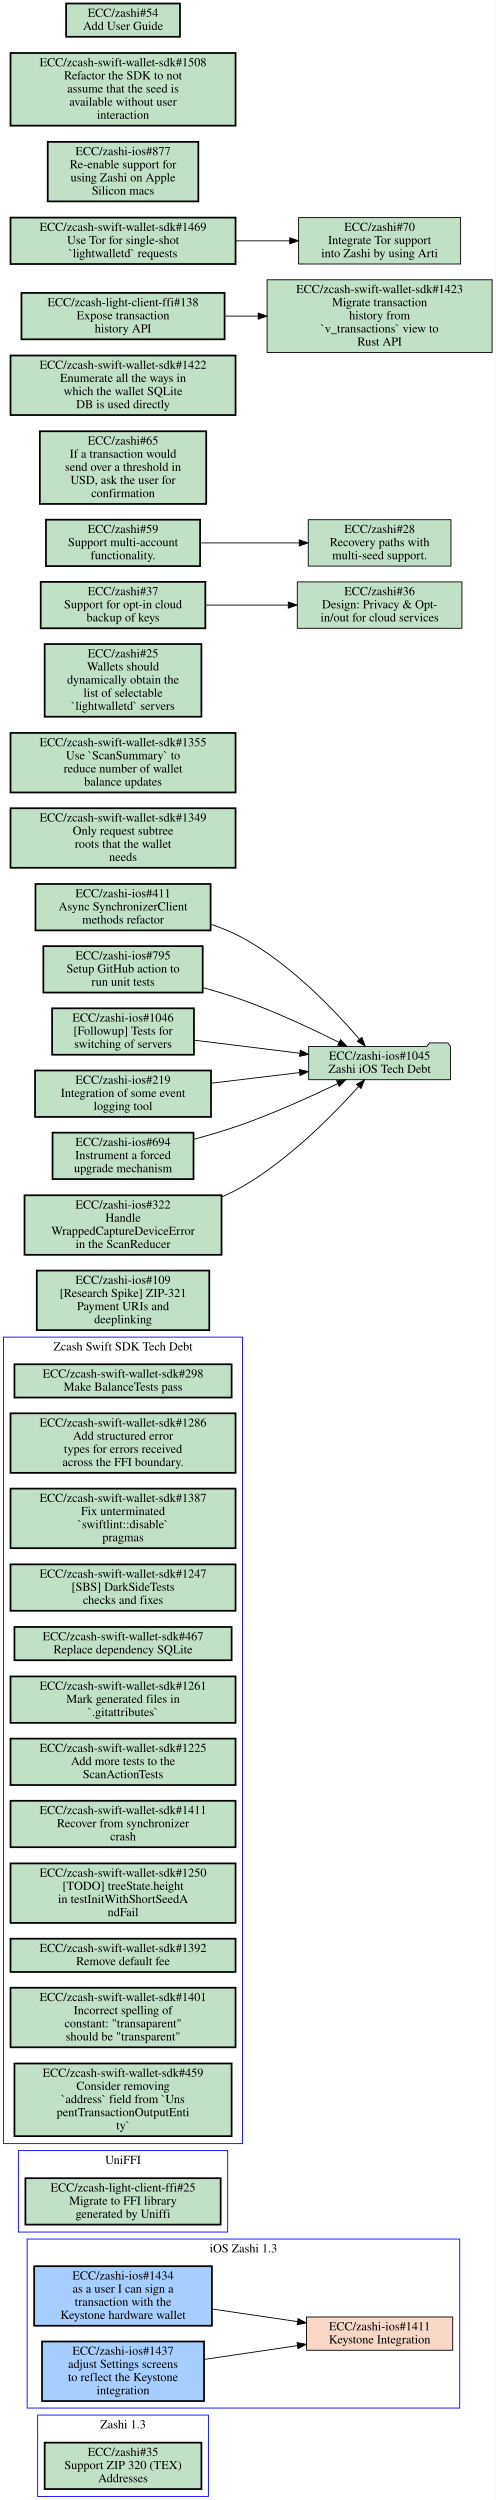
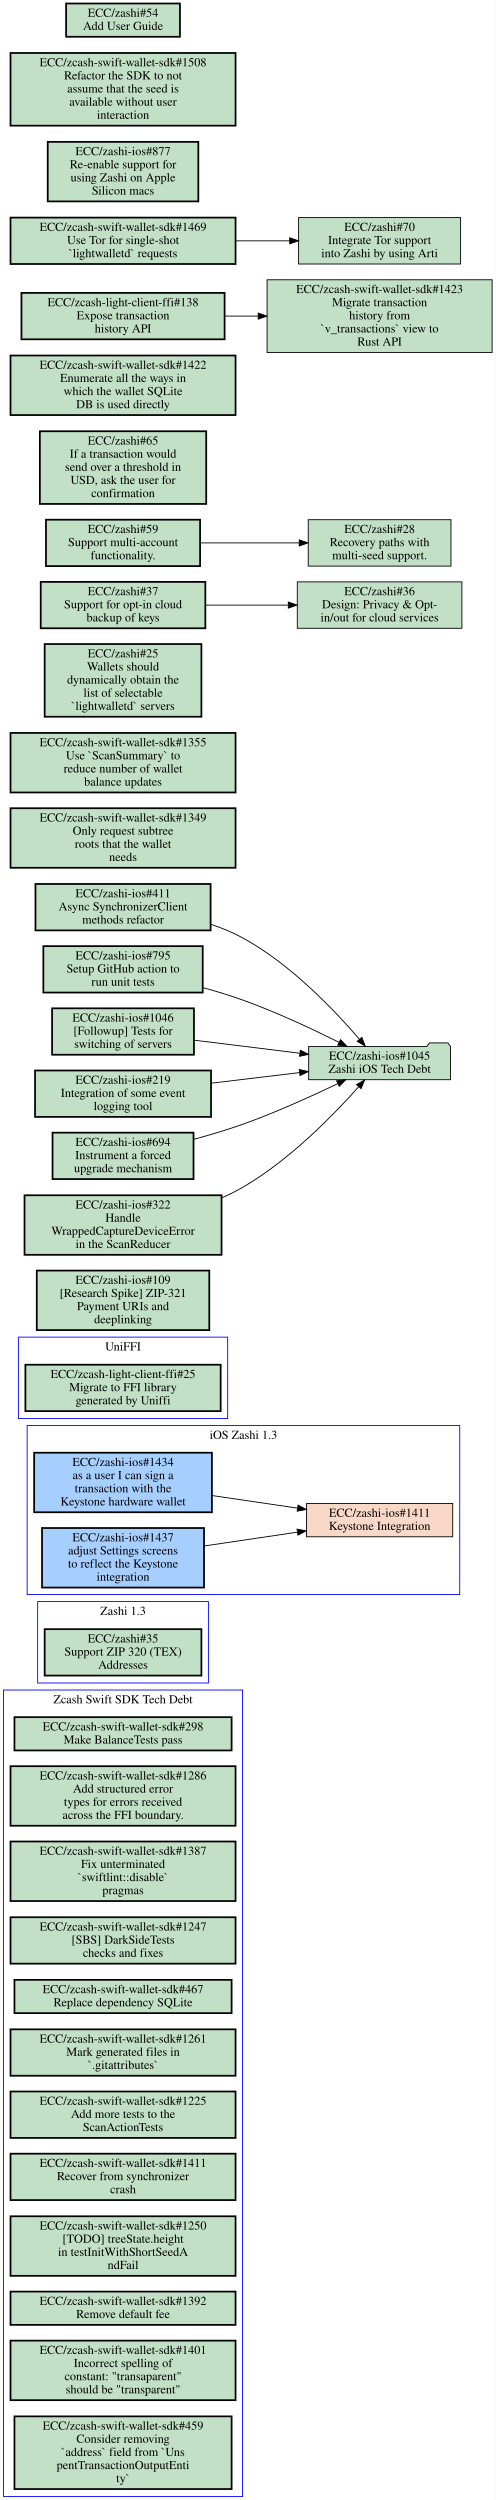
<svg xmlns="http://www.w3.org/2000/svg" xmlns:xlink="http://www.w3.org/1999/xlink" width="566pt" height="2855pt" viewBox="0.00 0.00 566.00 2855.00">
  <g id="graph0" class="graph" transform="scale(1 1) rotate(0) translate(4 2851)">
    <polygon fill="white" stroke="transparent" points="-4,4 -4,-2851 562,-2851 562,4 -4,4" />
    <g id="clust1" class="cluster">
-       <polygon fill="none" stroke="blue" points="27,-101 27,-294 521,-294 521,-101 27,-101" />
-       <text text-anchor="middle" x="274" y="-278.8" font-family="Times,serif" font-size="14.00">iOS Zashi 1.3</text>
+       <polygon fill="none" stroke="blue" points="27,-1030 27,-1223 521,-1223 521,-1030 27,-1030" />
+       <text text-anchor="middle" x="274" y="-1207.8" font-family="Times,serif" font-size="14.00">iOS Zashi 1.3</text>
    </g>
    <g id="clust2" class="cluster">
-       <polygon fill="none" stroke="blue" points="0,-403 0,-1324 273,-1324 273,-403 0,-403" />
-       <text text-anchor="middle" x="136.5" y="-1308.8" font-family="Times,serif" font-size="14.00">Zcash Swift SDK Tech Debt</text>
+       <polygon fill="none" stroke="blue" points="17,-1231 17,-1324 256,-1324 256,-1231 17,-1231" />
+       <text text-anchor="middle" x="136.5" y="-1308.8" font-family="Times,serif" font-size="14.00">UniFFI</text>
    </g>
    <g id="clust3" class="cluster">
-       <polygon fill="none" stroke="blue" points="39,0 39,-93 234,-93 234,0 39,0" />
-       <text text-anchor="middle" x="136.5" y="-77.8" font-family="Times,serif" font-size="14.00">Zashi 1.3</text>
+       <polygon fill="none" stroke="blue" points="39,-929 39,-1022 234,-1022 234,-929 39,-929" />
+       <text text-anchor="middle" x="136.5" y="-1006.8" font-family="Times,serif" font-size="14.00">Zashi 1.3</text>
    </g>
    <g id="clust4" class="cluster">
-       <polygon fill="none" stroke="blue" points="17,-302 17,-395 256,-395 256,-302 17,-302" />
-       <text text-anchor="middle" x="136.5" y="-379.8" font-family="Times,serif" font-size="14.00">UniFFI</text>
+       <polygon fill="none" stroke="blue" points="0,0 0,-921 273,-921 273,0 0,0" />
+       <text text-anchor="middle" x="136.5" y="-905.8" font-family="Times,serif" font-size="14.00">Zcash Swift SDK Tech Debt</text>
    </g>
    <g id="node1" class="node closed">
      <g id="a_node1">
        <a xlink:href="https://github.com/Electric-Coin-Company/zashi-ios/issues/1411" xlink:title="ECC/zashi-ios#1411&#10;Keystone Integration" target="_blank">
-           <polygon fill="#fad8c7" stroke="black" points="513,-205 346,-205 346,-167 513,-167 513,-205" />
-           <text text-anchor="middle" x="429.5" y="-189.8" font-family="Times,serif" font-size="14.00">ECC/zashi-ios#1411</text>
-           <text text-anchor="middle" x="429.5" y="-174.8" font-family="Times,serif" font-size="14.00">Keystone Integration</text>
+           <polygon fill="#fad8c7" stroke="black" points="513,-1134 346,-1134 346,-1096 513,-1096 513,-1134" />
+           <text text-anchor="middle" x="429.5" y="-1118.8" font-family="Times,serif" font-size="14.00">ECC/zashi-ios#1411</text>
+           <text text-anchor="middle" x="429.5" y="-1103.8" font-family="Times,serif" font-size="14.00">Keystone Integration</text>
        </a>
      </g>
    </g>
    <g id="node2" class="node committed">
      <g id="a_node2">
        <a xlink:href="https://github.com/Electric-Coin-Company/zashi-ios/issues/1434" xlink:title="ECC/zashi-ios#1434&#10;as a user I can sign a&#10;transaction with the&#10;Keystone hardware wallet" target="_blank">
-           <polygon fill="#a6cfff" stroke="black" stroke-width="2" points="238,-263 35,-263 35,-195 238,-195 238,-263" />
-           <text text-anchor="middle" x="136.5" y="-247.8" font-family="Times,serif" font-size="14.00">ECC/zashi-ios#1434</text>
-           <text text-anchor="middle" x="136.5" y="-232.8" font-family="Times,serif" font-size="14.00">as a user I can sign a</text>
-           <text text-anchor="middle" x="136.5" y="-217.8" font-family="Times,serif" font-size="14.00">transaction with the</text>
-           <text text-anchor="middle" x="136.5" y="-202.8" font-family="Times,serif" font-size="14.00">Keystone hardware wallet</text>
+           <polygon fill="#a6cfff" stroke="black" stroke-width="2" points="238,-1192 35,-1192 35,-1124 238,-1124 238,-1192" />
+           <text text-anchor="middle" x="136.5" y="-1176.8" font-family="Times,serif" font-size="14.00">ECC/zashi-ios#1434</text>
+           <text text-anchor="middle" x="136.5" y="-1161.8" font-family="Times,serif" font-size="14.00">as a user I can sign a</text>
+           <text text-anchor="middle" x="136.5" y="-1146.8" font-family="Times,serif" font-size="14.00">transaction with the</text>
+           <text text-anchor="middle" x="136.5" y="-1131.8" font-family="Times,serif" font-size="14.00">Keystone hardware wallet</text>
        </a>
      </g>
    </g>
    <g id="edge1" class="edge">
-       <path fill="none" stroke="black" d="M238.05,-214.14C269.78,-209.45 304.66,-204.3 335.81,-199.7" />
-       <polygon fill="black" stroke="black" points="336.4,-203.15 345.78,-198.22 335.37,-196.23 336.4,-203.15" />
+       <path fill="none" stroke="black" d="M238.05,-1143.1C269.78,-1138.5 304.66,-1133.3 335.81,-1128.7" />
+       <polygon fill="black" stroke="black" points="336.41,-1132.15 345.78,-1127.2 335.37,-1125.23 336.41,-1132.15" />
    </g>
    <g id="node3" class="node committed">
      <g id="a_node3">
        <a xlink:href="https://github.com/Electric-Coin-Company/zashi-ios/issues/1437" xlink:title="ECC/zashi-ios#1437&#10;adjust Settings screens&#10;to reflect the Keystone&#10;integration" target="_blank">
-           <polygon fill="#a6cfff" stroke="black" stroke-width="2" points="229,-177 44,-177 44,-109 229,-109 229,-177" />
-           <text text-anchor="middle" x="136.5" y="-161.8" font-family="Times,serif" font-size="14.00">ECC/zashi-ios#1437</text>
-           <text text-anchor="middle" x="136.5" y="-146.8" font-family="Times,serif" font-size="14.00">adjust Settings screens</text>
-           <text text-anchor="middle" x="136.5" y="-131.8" font-family="Times,serif" font-size="14.00">to reflect the Keystone</text>
-           <text text-anchor="middle" x="136.5" y="-116.8" font-family="Times,serif" font-size="14.00">integration</text>
+           <polygon fill="#a6cfff" stroke="black" stroke-width="2" points="229,-1106 44,-1106 44,-1038 229,-1038 229,-1106" />
+           <text text-anchor="middle" x="136.5" y="-1090.8" font-family="Times,serif" font-size="14.00">ECC/zashi-ios#1437</text>
+           <text text-anchor="middle" x="136.5" y="-1075.8" font-family="Times,serif" font-size="14.00">adjust Settings screens</text>
+           <text text-anchor="middle" x="136.5" y="-1060.8" font-family="Times,serif" font-size="14.00">to reflect the Keystone</text>
+           <text text-anchor="middle" x="136.5" y="-1045.8" font-family="Times,serif" font-size="14.00">integration</text>
        </a>
      </g>
    </g>
    <g id="edge2" class="edge">
-       <path fill="none" stroke="black" d="M229.17,-156.55C263.14,-161.57 301.66,-167.26 335.72,-172.29" />
-       <polygon fill="black" stroke="black" points="335.27,-175.76 345.67,-173.76 336.29,-168.84 335.27,-175.76" />
+       <path fill="none" stroke="black" d="M229.17,-1085.5C263.14,-1090.6 301.66,-1096.3 335.72,-1101.3" />
+       <polygon fill="black" stroke="black" points="335.26,-1104.77 345.67,-1102.8 336.3,-1097.85 335.26,-1104.77" />
    </g>
    <g id="node4" class="node open">
      <g id="a_node4">
-         <a xlink:href="https://github.com/Electric-Coin-Company/zcash-swift-wallet-sdk/issues/298" xlink:title="ECC/zcash-swift-wallet-sdk#298&#10;Make BalanceTests pass" target="_blank">
-           <polygon fill="#c2e0c6" stroke="black" stroke-width="2" points="260.5,-1293 12.5,-1293 12.5,-1255 260.5,-1255 260.5,-1293" />
-           <text text-anchor="middle" x="136.5" y="-1277.8" font-family="Times,serif" font-size="14.00">ECC/zcash-swift-wallet-sdk#298</text>
-           <text text-anchor="middle" x="136.5" y="-1262.8" font-family="Times,serif" font-size="14.00">Make BalanceTests pass</text>
+         <a xlink:href="https://github.com/Electric-Coin-Company/zcash-light-client-ffi/issues/25" xlink:title="ECC/zcash-light-client-ffi#25&#10;Migrate to FFI library&#10;generated by Uniffi" target="_blank">
+           <polygon fill="#c2e0c6" stroke="black" stroke-width="2" points="248,-1292.5 25,-1292.5 25,-1239.5 248,-1239.5 248,-1292.5" />
+           <text text-anchor="middle" x="136.5" y="-1277.3" font-family="Times,serif" font-size="14.00">ECC/zcash-light-client-ffi#25</text>
+           <text text-anchor="middle" x="136.5" y="-1262.3" font-family="Times,serif" font-size="14.00">Migrate to FFI library</text>
+           <text text-anchor="middle" x="136.5" y="-1247.3" font-family="Times,serif" font-size="14.00">generated by Uniffi</text>
        </a>
      </g>
    </g>
    <g id="node5" class="node open">
      <g id="a_node5">
-         <a xlink:href="https://github.com/Electric-Coin-Company/zcash-swift-wallet-sdk/issues/1286" xlink:title="ECC/zcash-swift-wallet-sdk#1286&#10;Add structured error&#10;types for errors received&#10;across the FFI boundary." target="_blank">
-           <polygon fill="#c2e0c6" stroke="black" stroke-width="2" points="265,-1237 8,-1237 8,-1169 265,-1169 265,-1237" />
-           <text text-anchor="middle" x="136.5" y="-1221.8" font-family="Times,serif" font-size="14.00">ECC/zcash-swift-wallet-sdk#1286</text>
-           <text text-anchor="middle" x="136.5" y="-1206.8" font-family="Times,serif" font-size="14.00">Add structured error</text>
-           <text text-anchor="middle" x="136.5" y="-1191.8" font-family="Times,serif" font-size="14.00">types for errors received</text>
-           <text text-anchor="middle" x="136.5" y="-1176.8" font-family="Times,serif" font-size="14.00">across the FFI boundary.</text>
+         <a xlink:href="https://github.com/Electric-Coin-Company/zashi/issues/35" xlink:title="ECC/zashi#35&#10;Support ZIP 320 (TEX)&#10;Addresses" target="_blank">
+           <polygon fill="#c2e0c6" stroke="black" stroke-width="2" points="226,-990.5 47,-990.5 47,-937.5 226,-937.5 226,-990.5" />
+           <text text-anchor="middle" x="136.5" y="-975.3" font-family="Times,serif" font-size="14.00">ECC/zashi#35</text>
+           <text text-anchor="middle" x="136.5" y="-960.3" font-family="Times,serif" font-size="14.00">Support ZIP 320 (TEX)</text>
+           <text text-anchor="middle" x="136.5" y="-945.3" font-family="Times,serif" font-size="14.00">Addresses</text>
        </a>
      </g>
    </g>
    <g id="node6" class="node open">
      <g id="a_node6">
-         <a xlink:href="https://github.com/Electric-Coin-Company/zcash-swift-wallet-sdk/issues/1387" xlink:title="ECC/zcash-swift-wallet-sdk#1387&#10;Fix unterminated&#10;`swiftlint::disable`&#10;pragmas" target="_blank">
-           <polygon fill="#c2e0c6" stroke="black" stroke-width="2" points="265,-1151 8,-1151 8,-1083 265,-1083 265,-1151" />
-           <text text-anchor="middle" x="136.5" y="-1135.8" font-family="Times,serif" font-size="14.00">ECC/zcash-swift-wallet-sdk#1387</text>
-           <text text-anchor="middle" x="136.5" y="-1120.8" font-family="Times,serif" font-size="14.00">Fix unterminated</text>
-           <text text-anchor="middle" x="136.5" y="-1105.8" font-family="Times,serif" font-size="14.00">`swiftlint::disable`</text>
-           <text text-anchor="middle" x="136.5" y="-1090.8" font-family="Times,serif" font-size="14.00">pragmas</text>
+         <a xlink:href="https://github.com/Electric-Coin-Company/zcash-swift-wallet-sdk/issues/298" xlink:title="ECC/zcash-swift-wallet-sdk#298&#10;Make BalanceTests pass" target="_blank">
+           <polygon fill="#c2e0c6" stroke="black" stroke-width="2" points="260.5,-890 12.5,-890 12.5,-852 260.5,-852 260.5,-890" />
+           <text text-anchor="middle" x="136.5" y="-874.8" font-family="Times,serif" font-size="14.00">ECC/zcash-swift-wallet-sdk#298</text>
+           <text text-anchor="middle" x="136.5" y="-859.8" font-family="Times,serif" font-size="14.00">Make BalanceTests pass</text>
        </a>
      </g>
    </g>
    <g id="node7" class="node open">
      <g id="a_node7">
-         <a xlink:href="https://github.com/Electric-Coin-Company/zcash-swift-wallet-sdk/issues/1247" xlink:title="ECC/zcash-swift-wallet-sdk#1247&#10;[SBS] DarkSideTests&#10;checks and fixes" target="_blank">
-           <polygon fill="#c2e0c6" stroke="black" stroke-width="2" points="265,-1064.5 8,-1064.5 8,-1011.5 265,-1011.5 265,-1064.5" />
-           <text text-anchor="middle" x="136.5" y="-1049.3" font-family="Times,serif" font-size="14.00">ECC/zcash-swift-wallet-sdk#1247</text>
-           <text text-anchor="middle" x="136.5" y="-1034.3" font-family="Times,serif" font-size="14.00">[SBS] DarkSideTests</text>
-           <text text-anchor="middle" x="136.5" y="-1019.3" font-family="Times,serif" font-size="14.00">checks and fixes</text>
+         <a xlink:href="https://github.com/Electric-Coin-Company/zcash-swift-wallet-sdk/issues/1286" xlink:title="ECC/zcash-swift-wallet-sdk#1286&#10;Add structured error&#10;types for errors received&#10;across the FFI boundary." target="_blank">
+           <polygon fill="#c2e0c6" stroke="black" stroke-width="2" points="265,-834 8,-834 8,-766 265,-766 265,-834" />
+           <text text-anchor="middle" x="136.5" y="-818.8" font-family="Times,serif" font-size="14.00">ECC/zcash-swift-wallet-sdk#1286</text>
+           <text text-anchor="middle" x="136.5" y="-803.8" font-family="Times,serif" font-size="14.00">Add structured error</text>
+           <text text-anchor="middle" x="136.5" y="-788.8" font-family="Times,serif" font-size="14.00">types for errors received</text>
+           <text text-anchor="middle" x="136.5" y="-773.8" font-family="Times,serif" font-size="14.00">across the FFI boundary.</text>
        </a>
      </g>
    </g>
    <g id="node8" class="node open">
      <g id="a_node8">
-         <a xlink:href="https://github.com/Electric-Coin-Company/zcash-swift-wallet-sdk/issues/467" xlink:title="ECC/zcash-swift-wallet-sdk#467&#10;Replace dependency SQLite" target="_blank">
-           <polygon fill="#c2e0c6" stroke="black" stroke-width="2" points="260.5,-993 12.5,-993 12.5,-955 260.5,-955 260.5,-993" />
-           <text text-anchor="middle" x="136.5" y="-977.8" font-family="Times,serif" font-size="14.00">ECC/zcash-swift-wallet-sdk#467</text>
-           <text text-anchor="middle" x="136.5" y="-962.8" font-family="Times,serif" font-size="14.00">Replace dependency SQLite</text>
+         <a xlink:href="https://github.com/Electric-Coin-Company/zcash-swift-wallet-sdk/issues/1387" xlink:title="ECC/zcash-swift-wallet-sdk#1387&#10;Fix unterminated&#10;`swiftlint::disable`&#10;pragmas" target="_blank">
+           <polygon fill="#c2e0c6" stroke="black" stroke-width="2" points="265,-748 8,-748 8,-680 265,-680 265,-748" />
+           <text text-anchor="middle" x="136.5" y="-732.8" font-family="Times,serif" font-size="14.00">ECC/zcash-swift-wallet-sdk#1387</text>
+           <text text-anchor="middle" x="136.5" y="-717.8" font-family="Times,serif" font-size="14.00">Fix unterminated</text>
+           <text text-anchor="middle" x="136.5" y="-702.8" font-family="Times,serif" font-size="14.00">`swiftlint::disable`</text>
+           <text text-anchor="middle" x="136.5" y="-687.8" font-family="Times,serif" font-size="14.00">pragmas</text>
        </a>
      </g>
    </g>
    <g id="node9" class="node open">
      <g id="a_node9">
-         <a xlink:href="https://github.com/Electric-Coin-Company/zcash-swift-wallet-sdk/issues/1261" xlink:title="ECC/zcash-swift-wallet-sdk#1261&#10;Mark generated files in&#10;`.gitattributes`" target="_blank">
-           <polygon fill="#c2e0c6" stroke="black" stroke-width="2" points="265,-936.5 8,-936.5 8,-883.5 265,-883.5 265,-936.5" />
-           <text text-anchor="middle" x="136.5" y="-921.3" font-family="Times,serif" font-size="14.00">ECC/zcash-swift-wallet-sdk#1261</text>
-           <text text-anchor="middle" x="136.5" y="-906.3" font-family="Times,serif" font-size="14.00">Mark generated files in</text>
-           <text text-anchor="middle" x="136.5" y="-891.3" font-family="Times,serif" font-size="14.00">`.gitattributes`</text>
+         <a xlink:href="https://github.com/Electric-Coin-Company/zcash-swift-wallet-sdk/issues/1247" xlink:title="ECC/zcash-swift-wallet-sdk#1247&#10;[SBS] DarkSideTests&#10;checks and fixes" target="_blank">
+           <polygon fill="#c2e0c6" stroke="black" stroke-width="2" points="265,-661.5 8,-661.5 8,-608.5 265,-608.5 265,-661.5" />
+           <text text-anchor="middle" x="136.5" y="-646.3" font-family="Times,serif" font-size="14.00">ECC/zcash-swift-wallet-sdk#1247</text>
+           <text text-anchor="middle" x="136.5" y="-631.3" font-family="Times,serif" font-size="14.00">[SBS] DarkSideTests</text>
+           <text text-anchor="middle" x="136.5" y="-616.3" font-family="Times,serif" font-size="14.00">checks and fixes</text>
        </a>
      </g>
    </g>
    <g id="node10" class="node open">
      <g id="a_node10">
-         <a xlink:href="https://github.com/Electric-Coin-Company/zcash-swift-wallet-sdk/issues/1225" xlink:title="ECC/zcash-swift-wallet-sdk#1225&#10;Add more tests to the&#10;ScanActionTests" target="_blank">
-           <polygon fill="#c2e0c6" stroke="black" stroke-width="2" points="265,-865.5 8,-865.5 8,-812.5 265,-812.5 265,-865.5" />
-           <text text-anchor="middle" x="136.5" y="-850.3" font-family="Times,serif" font-size="14.00">ECC/zcash-swift-wallet-sdk#1225</text>
-           <text text-anchor="middle" x="136.5" y="-835.3" font-family="Times,serif" font-size="14.00">Add more tests to the</text>
-           <text text-anchor="middle" x="136.5" y="-820.3" font-family="Times,serif" font-size="14.00">ScanActionTests</text>
+         <a xlink:href="https://github.com/Electric-Coin-Company/zcash-swift-wallet-sdk/issues/467" xlink:title="ECC/zcash-swift-wallet-sdk#467&#10;Replace dependency SQLite" target="_blank">
+           <polygon fill="#c2e0c6" stroke="black" stroke-width="2" points="260.5,-590 12.5,-590 12.5,-552 260.5,-552 260.5,-590" />
+           <text text-anchor="middle" x="136.5" y="-574.8" font-family="Times,serif" font-size="14.00">ECC/zcash-swift-wallet-sdk#467</text>
+           <text text-anchor="middle" x="136.5" y="-559.8" font-family="Times,serif" font-size="14.00">Replace dependency SQLite</text>
        </a>
      </g>
    </g>
    <g id="node11" class="node open">
      <g id="a_node11">
-         <a xlink:href="https://github.com/Electric-Coin-Company/zcash-swift-wallet-sdk/issues/1411" xlink:title="ECC/zcash-swift-wallet-sdk#1411&#10;Recover from synchronizer&#10;crash" target="_blank">
-           <polygon fill="#c2e0c6" stroke="black" stroke-width="2" points="265,-794.5 8,-794.5 8,-741.5 265,-741.5 265,-794.5" />
-           <text text-anchor="middle" x="136.5" y="-779.3" font-family="Times,serif" font-size="14.00">ECC/zcash-swift-wallet-sdk#1411</text>
-           <text text-anchor="middle" x="136.5" y="-764.3" font-family="Times,serif" font-size="14.00">Recover from synchronizer</text>
-           <text text-anchor="middle" x="136.5" y="-749.3" font-family="Times,serif" font-size="14.00">crash</text>
+         <a xlink:href="https://github.com/Electric-Coin-Company/zcash-swift-wallet-sdk/issues/1261" xlink:title="ECC/zcash-swift-wallet-sdk#1261&#10;Mark generated files in&#10;`.gitattributes`" target="_blank">
+           <polygon fill="#c2e0c6" stroke="black" stroke-width="2" points="265,-533.5 8,-533.5 8,-480.5 265,-480.5 265,-533.5" />
+           <text text-anchor="middle" x="136.5" y="-518.3" font-family="Times,serif" font-size="14.00">ECC/zcash-swift-wallet-sdk#1261</text>
+           <text text-anchor="middle" x="136.5" y="-503.3" font-family="Times,serif" font-size="14.00">Mark generated files in</text>
+           <text text-anchor="middle" x="136.5" y="-488.3" font-family="Times,serif" font-size="14.00">`.gitattributes`</text>
        </a>
      </g>
    </g>
    <g id="node12" class="node open">
      <g id="a_node12">
-         <a xlink:href="https://github.com/Electric-Coin-Company/zcash-swift-wallet-sdk/issues/1250" xlink:title="ECC/zcash-swift-wallet-sdk#1250&#10;[TODO] treeState.height&#10;in testInitWithShortSeedA&#10;ndFail" target="_blank">
-           <polygon fill="#c2e0c6" stroke="black" stroke-width="2" points="265,-723 8,-723 8,-655 265,-655 265,-723" />
-           <text text-anchor="middle" x="136.5" y="-707.8" font-family="Times,serif" font-size="14.00">ECC/zcash-swift-wallet-sdk#1250</text>
-           <text text-anchor="middle" x="136.5" y="-692.8" font-family="Times,serif" font-size="14.00">[TODO] treeState.height</text>
-           <text text-anchor="middle" x="136.5" y="-677.8" font-family="Times,serif" font-size="14.00">in testInitWithShortSeedA</text>
-           <text text-anchor="middle" x="136.5" y="-662.8" font-family="Times,serif" font-size="14.00">ndFail</text>
+         <a xlink:href="https://github.com/Electric-Coin-Company/zcash-swift-wallet-sdk/issues/1225" xlink:title="ECC/zcash-swift-wallet-sdk#1225&#10;Add more tests to the&#10;ScanActionTests" target="_blank">
+           <polygon fill="#c2e0c6" stroke="black" stroke-width="2" points="265,-462.5 8,-462.5 8,-409.5 265,-409.5 265,-462.5" />
+           <text text-anchor="middle" x="136.5" y="-447.3" font-family="Times,serif" font-size="14.00">ECC/zcash-swift-wallet-sdk#1225</text>
+           <text text-anchor="middle" x="136.5" y="-432.3" font-family="Times,serif" font-size="14.00">Add more tests to the</text>
+           <text text-anchor="middle" x="136.5" y="-417.3" font-family="Times,serif" font-size="14.00">ScanActionTests</text>
        </a>
      </g>
    </g>
    <g id="node13" class="node open">
      <g id="a_node13">
-         <a xlink:href="https://github.com/Electric-Coin-Company/zcash-swift-wallet-sdk/issues/1392" xlink:title="ECC/zcash-swift-wallet-sdk#1392&#10;Remove default fee" target="_blank">
-           <polygon fill="#c2e0c6" stroke="black" stroke-width="2" points="265,-637 8,-637 8,-599 265,-599 265,-637" />
-           <text text-anchor="middle" x="136.5" y="-621.8" font-family="Times,serif" font-size="14.00">ECC/zcash-swift-wallet-sdk#1392</text>
-           <text text-anchor="middle" x="136.5" y="-606.8" font-family="Times,serif" font-size="14.00">Remove default fee</text>
+         <a xlink:href="https://github.com/Electric-Coin-Company/zcash-swift-wallet-sdk/issues/1411" xlink:title="ECC/zcash-swift-wallet-sdk#1411&#10;Recover from synchronizer&#10;crash" target="_blank">
+           <polygon fill="#c2e0c6" stroke="black" stroke-width="2" points="265,-391.5 8,-391.5 8,-338.5 265,-338.5 265,-391.5" />
+           <text text-anchor="middle" x="136.5" y="-376.3" font-family="Times,serif" font-size="14.00">ECC/zcash-swift-wallet-sdk#1411</text>
+           <text text-anchor="middle" x="136.5" y="-361.3" font-family="Times,serif" font-size="14.00">Recover from synchronizer</text>
+           <text text-anchor="middle" x="136.5" y="-346.3" font-family="Times,serif" font-size="14.00">crash</text>
        </a>
      </g>
    </g>
    <g id="node14" class="node open">
      <g id="a_node14">
-         <a xlink:href="https://github.com/Electric-Coin-Company/zcash-swift-wallet-sdk/issues/1401" xlink:title="ECC/zcash-swift-wallet-sdk#1401&#10;Incorrect spelling of&#10;constant: &quot;transaparent&quot;&#10;should be &quot;transparent&quot;" target="_blank">
-           <polygon fill="#c2e0c6" stroke="black" stroke-width="2" points="265,-581 8,-581 8,-513 265,-513 265,-581" />
-           <text text-anchor="middle" x="136.5" y="-565.8" font-family="Times,serif" font-size="14.00">ECC/zcash-swift-wallet-sdk#1401</text>
-           <text text-anchor="middle" x="136.5" y="-550.8" font-family="Times,serif" font-size="14.00">Incorrect spelling of</text>
-           <text text-anchor="middle" x="136.5" y="-535.8" font-family="Times,serif" font-size="14.00">constant: "transaparent"</text>
-           <text text-anchor="middle" x="136.5" y="-520.8" font-family="Times,serif" font-size="14.00">should be "transparent"</text>
+         <a xlink:href="https://github.com/Electric-Coin-Company/zcash-swift-wallet-sdk/issues/1250" xlink:title="ECC/zcash-swift-wallet-sdk#1250&#10;[TODO] treeState.height&#10;in testInitWithShortSeedA&#10;ndFail" target="_blank">
+           <polygon fill="#c2e0c6" stroke="black" stroke-width="2" points="265,-320 8,-320 8,-252 265,-252 265,-320" />
+           <text text-anchor="middle" x="136.5" y="-304.8" font-family="Times,serif" font-size="14.00">ECC/zcash-swift-wallet-sdk#1250</text>
+           <text text-anchor="middle" x="136.5" y="-289.8" font-family="Times,serif" font-size="14.00">[TODO] treeState.height</text>
+           <text text-anchor="middle" x="136.5" y="-274.8" font-family="Times,serif" font-size="14.00">in testInitWithShortSeedA</text>
+           <text text-anchor="middle" x="136.5" y="-259.8" font-family="Times,serif" font-size="14.00">ndFail</text>
        </a>
      </g>
    </g>
    <g id="node15" class="node open">
      <g id="a_node15">
-         <a xlink:href="https://github.com/Electric-Coin-Company/zcash-swift-wallet-sdk/issues/459" xlink:title="ECC/zcash-swift-wallet-sdk#459&#10;Consider removing&#10;`address` field from `Uns&#10;pentTransactionOutputEnti&#10;ty`" target="_blank">
-           <polygon fill="#c2e0c6" stroke="black" stroke-width="2" points="260.5,-494.5 12.5,-494.5 12.5,-411.5 260.5,-411.5 260.5,-494.5" />
-           <text text-anchor="middle" x="136.5" y="-479.3" font-family="Times,serif" font-size="14.00">ECC/zcash-swift-wallet-sdk#459</text>
-           <text text-anchor="middle" x="136.5" y="-464.3" font-family="Times,serif" font-size="14.00">Consider removing</text>
-           <text text-anchor="middle" x="136.5" y="-449.3" font-family="Times,serif" font-size="14.00">`address` field from `Uns</text>
-           <text text-anchor="middle" x="136.5" y="-434.3" font-family="Times,serif" font-size="14.00">pentTransactionOutputEnti</text>
-           <text text-anchor="middle" x="136.5" y="-419.3" font-family="Times,serif" font-size="14.00">ty`</text>
+         <a xlink:href="https://github.com/Electric-Coin-Company/zcash-swift-wallet-sdk/issues/1392" xlink:title="ECC/zcash-swift-wallet-sdk#1392&#10;Remove default fee" target="_blank">
+           <polygon fill="#c2e0c6" stroke="black" stroke-width="2" points="265,-234 8,-234 8,-196 265,-196 265,-234" />
+           <text text-anchor="middle" x="136.5" y="-218.8" font-family="Times,serif" font-size="14.00">ECC/zcash-swift-wallet-sdk#1392</text>
+           <text text-anchor="middle" x="136.5" y="-203.8" font-family="Times,serif" font-size="14.00">Remove default fee</text>
        </a>
      </g>
    </g>
    <g id="node16" class="node open">
      <g id="a_node16">
-         <a xlink:href="https://github.com/Electric-Coin-Company/zashi/issues/35" xlink:title="ECC/zashi#35&#10;Support ZIP 320 (TEX)&#10;Addresses" target="_blank">
-           <polygon fill="#c2e0c6" stroke="black" stroke-width="2" points="226,-61.5 47,-61.5 47,-8.5 226,-8.5 226,-61.5" />
-           <text text-anchor="middle" x="136.5" y="-46.3" font-family="Times,serif" font-size="14.00">ECC/zashi#35</text>
-           <text text-anchor="middle" x="136.5" y="-31.3" font-family="Times,serif" font-size="14.00">Support ZIP 320 (TEX)</text>
-           <text text-anchor="middle" x="136.5" y="-16.3" font-family="Times,serif" font-size="14.00">Addresses</text>
+         <a xlink:href="https://github.com/Electric-Coin-Company/zcash-swift-wallet-sdk/issues/1401" xlink:title="ECC/zcash-swift-wallet-sdk#1401&#10;Incorrect spelling of&#10;constant: &quot;transaparent&quot;&#10;should be &quot;transparent&quot;" target="_blank">
+           <polygon fill="#c2e0c6" stroke="black" stroke-width="2" points="265,-178 8,-178 8,-110 265,-110 265,-178" />
+           <text text-anchor="middle" x="136.5" y="-162.8" font-family="Times,serif" font-size="14.00">ECC/zcash-swift-wallet-sdk#1401</text>
+           <text text-anchor="middle" x="136.5" y="-147.8" font-family="Times,serif" font-size="14.00">Incorrect spelling of</text>
+           <text text-anchor="middle" x="136.5" y="-132.8" font-family="Times,serif" font-size="14.00">constant: "transaparent"</text>
+           <text text-anchor="middle" x="136.5" y="-117.8" font-family="Times,serif" font-size="14.00">should be "transparent"</text>
        </a>
      </g>
    </g>
    <g id="node17" class="node open">
      <g id="a_node17">
-         <a xlink:href="https://github.com/Electric-Coin-Company/zcash-light-client-ffi/issues/25" xlink:title="ECC/zcash-light-client-ffi#25&#10;Migrate to FFI library&#10;generated by Uniffi" target="_blank">
-           <polygon fill="#c2e0c6" stroke="black" stroke-width="2" points="248,-363.5 25,-363.5 25,-310.5 248,-310.5 248,-363.5" />
-           <text text-anchor="middle" x="136.5" y="-348.3" font-family="Times,serif" font-size="14.00">ECC/zcash-light-client-ffi#25</text>
-           <text text-anchor="middle" x="136.5" y="-333.3" font-family="Times,serif" font-size="14.00">Migrate to FFI library</text>
-           <text text-anchor="middle" x="136.5" y="-318.3" font-family="Times,serif" font-size="14.00">generated by Uniffi</text>
+         <a xlink:href="https://github.com/Electric-Coin-Company/zcash-swift-wallet-sdk/issues/459" xlink:title="ECC/zcash-swift-wallet-sdk#459&#10;Consider removing&#10;`address` field from `Uns&#10;pentTransactionOutputEnti&#10;ty`" target="_blank">
+           <polygon fill="#c2e0c6" stroke="black" stroke-width="2" points="260.5,-91.5 12.5,-91.5 12.5,-8.5 260.5,-8.5 260.5,-91.5" />
+           <text text-anchor="middle" x="136.5" y="-76.3" font-family="Times,serif" font-size="14.00">ECC/zcash-swift-wallet-sdk#459</text>
+           <text text-anchor="middle" x="136.5" y="-61.3" font-family="Times,serif" font-size="14.00">Consider removing</text>
+           <text text-anchor="middle" x="136.5" y="-46.3" font-family="Times,serif" font-size="14.00">`address` field from `Uns</text>
+           <text text-anchor="middle" x="136.5" y="-31.3" font-family="Times,serif" font-size="14.00">pentTransactionOutputEnti</text>
+           <text text-anchor="middle" x="136.5" y="-16.3" font-family="Times,serif" font-size="14.00">ty`</text>
        </a>
      </g>
    </g>
    <g id="node18" class="node open">
      <g id="a_node18">
        <a xlink:href="https://github.com/Electric-Coin-Company/zashi-ios/issues/109" xlink:title="ECC/zashi-ios#109&#10;[Research Spike] ZIP-321&#10;Payment URIs and&#10;deeplinking" target="_blank">
          <polygon fill="#c2e0c6" stroke="black" stroke-width="2" points="235,-1400 38,-1400 38,-1332 235,-1332 235,-1400" />
          <text text-anchor="middle" x="136.5" y="-1384.8" font-family="Times,serif" font-size="14.00">ECC/zashi-ios#109</text>
          <text text-anchor="middle" x="136.5" y="-1369.8" font-family="Times,serif" font-size="14.00">[Research Spike] ZIP-321</text>
          <text text-anchor="middle" x="136.5" y="-1354.8" font-family="Times,serif" font-size="14.00">Payment URIs and</text>
          <text text-anchor="middle" x="136.5" y="-1339.8" font-family="Times,serif" font-size="14.00">deeplinking</text>
        </a>
      </g>
    </g>
    <g id="node19" class="node open">
      <g id="a_node19">
        <a xlink:href="https://github.com/Electric-Coin-Company/zashi-ios/issues/411" xlink:title="ECC/zashi-ios#411&#10;Async SynchronizerClient&#10;methods refactor" target="_blank">
          <polygon fill="#c2e0c6" stroke="black" stroke-width="2" points="236.5,-1841.5 36.5,-1841.5 36.5,-1788.5 236.5,-1788.5 236.5,-1841.5" />
          <text text-anchor="middle" x="136.5" y="-1826.3" font-family="Times,serif" font-size="14.00">ECC/zashi-ios#411</text>
          <text text-anchor="middle" x="136.5" y="-1811.3" font-family="Times,serif" font-size="14.00">Async SynchronizerClient</text>
          <text text-anchor="middle" x="136.5" y="-1796.3" font-family="Times,serif" font-size="14.00">methods refactor</text>
        </a>
      </g>
    </g>
    <g id="node20" class="node open">
      <g id="a_node20">
        <a xlink:href="https://github.com/Electric-Coin-Company/zashi-ios/issues/1045" xlink:title="ECC/zashi-ios#1045&#10;Zashi iOS Tech Debt" target="_blank">
          <polygon fill="#c2e0c6" stroke="black" points="510.5,-1656 507.5,-1660 486.5,-1660 483.5,-1656 348.5,-1656 348.5,-1618 510.5,-1618 510.5,-1656" />
          <text text-anchor="middle" x="429.5" y="-1640.8" font-family="Times,serif" font-size="14.00">ECC/zashi-ios#1045</text>
          <text text-anchor="middle" x="429.5" y="-1625.8" font-family="Times,serif" font-size="14.00">Zashi iOS Tech Debt</text>
        </a>
      </g>
    </g>
    <g id="edge3" class="edge">
      <path fill="none" stroke="black" d="M236.64,-1795.5C249.25,-1791.3 261.69,-1786.2 273,-1780 327.95,-1750.1 378.7,-1696.6 406.46,-1664.2" />
      <polygon fill="black" stroke="black" points="409.26,-1666.31 413.01,-1656.4 403.9,-1661.81 409.26,-1666.31" />
    </g>
    <g id="node21" class="node open">
      <g id="a_node21">
        <a xlink:href="https://github.com/Electric-Coin-Company/zashi-ios/issues/795" xlink:title="ECC/zashi-ios#795&#10;Setup GitHub action to&#10;run unit tests" target="_blank">
          <polygon fill="#c2e0c6" stroke="black" stroke-width="2" points="227.5,-1770.5 45.5,-1770.5 45.5,-1717.5 227.5,-1717.5 227.5,-1770.5" />
          <text text-anchor="middle" x="136.5" y="-1755.3" font-family="Times,serif" font-size="14.00">ECC/zashi-ios#795</text>
          <text text-anchor="middle" x="136.5" y="-1740.3" font-family="Times,serif" font-size="14.00">Setup GitHub action to</text>
          <text text-anchor="middle" x="136.5" y="-1725.3" font-family="Times,serif" font-size="14.00">run unit tests</text>
        </a>
      </g>
    </g>
    <g id="edge4" class="edge">
      <path fill="none" stroke="black" d="M227.84,-1723.1C243.06,-1718.9 258.59,-1714.2 273,-1709 311.08,-1695.4 352.57,-1675.9 383.1,-1660.7" />
      <polygon fill="black" stroke="black" points="384.86,-1663.73 392.21,-1656.1 381.71,-1657.48 384.86,-1663.73" />
    </g>
    <g id="node22" class="node open">
      <g id="a_node22">
        <a xlink:href="https://github.com/Electric-Coin-Company/zcash-swift-wallet-sdk/issues/1349" xlink:title="ECC/zcash-swift-wallet-sdk#1349&#10;Only request subtree&#10;roots that the wallet&#10;needs" target="_blank">
          <polygon fill="#c2e0c6" stroke="black" stroke-width="2" points="265,-1928 8,-1928 8,-1860 265,-1860 265,-1928" />
          <text text-anchor="middle" x="136.5" y="-1912.8" font-family="Times,serif" font-size="14.00">ECC/zcash-swift-wallet-sdk#1349</text>
          <text text-anchor="middle" x="136.5" y="-1897.8" font-family="Times,serif" font-size="14.00">Only request subtree</text>
          <text text-anchor="middle" x="136.5" y="-1882.8" font-family="Times,serif" font-size="14.00">roots that the wallet</text>
          <text text-anchor="middle" x="136.5" y="-1867.8" font-family="Times,serif" font-size="14.00">needs</text>
        </a>
      </g>
    </g>
    <g id="node23" class="node open">
      <g id="a_node23">
        <a xlink:href="https://github.com/Electric-Coin-Company/zcash-swift-wallet-sdk/issues/1355" xlink:title="ECC/zcash-swift-wallet-sdk#1355&#10;Use `ScanSummary` to&#10;reduce number of wallet&#10;balance updates" target="_blank">
          <polygon fill="#c2e0c6" stroke="black" stroke-width="2" points="265,-2014 8,-2014 8,-1946 265,-1946 265,-2014" />
          <text text-anchor="middle" x="136.5" y="-1998.8" font-family="Times,serif" font-size="14.00">ECC/zcash-swift-wallet-sdk#1355</text>
          <text text-anchor="middle" x="136.5" y="-1983.8" font-family="Times,serif" font-size="14.00">Use `ScanSummary` to</text>
          <text text-anchor="middle" x="136.5" y="-1968.8" font-family="Times,serif" font-size="14.00">reduce number of wallet</text>
          <text text-anchor="middle" x="136.5" y="-1953.8" font-family="Times,serif" font-size="14.00">balance updates</text>
        </a>
      </g>
    </g>
    <g id="node24" class="node open">
      <g id="a_node24">
        <a xlink:href="https://github.com/Electric-Coin-Company/zashi-ios/issues/1046" xlink:title="ECC/zashi-ios#1046&#10;[Followup] Tests for&#10;switching of servers" target="_blank">
          <polygon fill="#c2e0c6" stroke="black" stroke-width="2" points="217.5,-1699.5 55.5,-1699.5 55.5,-1646.5 217.5,-1646.5 217.5,-1699.5" />
          <text text-anchor="middle" x="136.5" y="-1684.3" font-family="Times,serif" font-size="14.00">ECC/zashi-ios#1046</text>
          <text text-anchor="middle" x="136.5" y="-1669.3" font-family="Times,serif" font-size="14.00">[Followup] Tests for</text>
          <text text-anchor="middle" x="136.5" y="-1654.3" font-family="Times,serif" font-size="14.00">switching of servers</text>
        </a>
      </g>
    </g>
    <g id="edge5" class="edge">
      <path fill="none" stroke="black" d="M217.79,-1663.1C255.16,-1658.4 299.77,-1652.9 338.3,-1648.2" />
      <polygon fill="black" stroke="black" points="338.99,-1651.64 348.47,-1646.9 338.11,-1644.7 338.99,-1651.64" />
    </g>
    <g id="node25" class="node open">
      <g id="a_node25">
        <a xlink:href="https://github.com/Electric-Coin-Company/zashi/issues/25" xlink:title="ECC/zashi#25&#10;Wallets should&#10;dynamically obtain the&#10;list of selectable&#10;`lightwalletd` servers" target="_blank">
          <polygon fill="#c2e0c6" stroke="black" stroke-width="2" points="226,-2115.5 47,-2115.5 47,-2032.5 226,-2032.5 226,-2115.5" />
          <text text-anchor="middle" x="136.5" y="-2100.3" font-family="Times,serif" font-size="14.00">ECC/zashi#25</text>
          <text text-anchor="middle" x="136.5" y="-2085.3" font-family="Times,serif" font-size="14.00">Wallets should</text>
          <text text-anchor="middle" x="136.5" y="-2070.3" font-family="Times,serif" font-size="14.00">dynamically obtain the</text>
          <text text-anchor="middle" x="136.5" y="-2055.3" font-family="Times,serif" font-size="14.00">list of selectable</text>
          <text text-anchor="middle" x="136.5" y="-2040.3" font-family="Times,serif" font-size="14.00">`lightwalletd` servers</text>
        </a>
      </g>
    </g>
    <g id="node26" class="node open">
      <g id="a_node26">
        <a xlink:href="https://github.com/Electric-Coin-Company/zashi/issues/37" xlink:title="ECC/zashi#37&#10;Support for opt-in cloud&#10;backup of keys" target="_blank">
          <polygon fill="#c2e0c6" stroke="black" stroke-width="2" points="230.5,-2186.5 42.5,-2186.5 42.5,-2133.5 230.5,-2133.5 230.5,-2186.5" />
          <text text-anchor="middle" x="136.5" y="-2171.3" font-family="Times,serif" font-size="14.00">ECC/zashi#37</text>
          <text text-anchor="middle" x="136.5" y="-2156.3" font-family="Times,serif" font-size="14.00">Support for opt-in cloud</text>
          <text text-anchor="middle" x="136.5" y="-2141.3" font-family="Times,serif" font-size="14.00">backup of keys</text>
        </a>
      </g>
    </g>
    <g id="node27" class="node open">
      <g id="a_node27">
        <a xlink:href="https://github.com/Electric-Coin-Company/zashi/issues/36" xlink:title="ECC/zashi#36&#10;Design: Privacy &amp; Opt-&#10;in/out for cloud services" target="_blank">
          <polygon fill="#c2e0c6" stroke="black" points="523.5,-2186.5 335.5,-2186.5 335.5,-2133.5 523.5,-2133.5 523.5,-2186.5" />
          <text text-anchor="middle" x="429.5" y="-2171.3" font-family="Times,serif" font-size="14.00">ECC/zashi#36</text>
          <text text-anchor="middle" x="429.5" y="-2156.3" font-family="Times,serif" font-size="14.00">Design: Privacy &amp; Opt-</text>
          <text text-anchor="middle" x="429.5" y="-2141.3" font-family="Times,serif" font-size="14.00">in/out for cloud services</text>
        </a>
      </g>
    </g>
    <g id="edge6" class="edge">
      <path fill="none" stroke="black" d="M230.77,-2160C260.8,-2160 294.24,-2160 324.95,-2160" />
      <polygon fill="black" stroke="black" points="325.25,-2163.5 335.25,-2160 325.25,-2156.5 325.25,-2163.5" />
    </g>
    <g id="node28" class="node open">
      <g id="a_node28">
        <a xlink:href="https://github.com/Electric-Coin-Company/zashi-ios/issues/219" xlink:title="ECC/zashi-ios#219&#10;Integration of some event&#10;logging tool" target="_blank">
          <polygon fill="#c2e0c6" stroke="black" stroke-width="2" points="237,-1628.5 36,-1628.5 36,-1575.5 237,-1575.5 237,-1628.5" />
          <text text-anchor="middle" x="136.5" y="-1613.3" font-family="Times,serif" font-size="14.00">ECC/zashi-ios#219</text>
          <text text-anchor="middle" x="136.5" y="-1598.3" font-family="Times,serif" font-size="14.00">Integration of some event</text>
          <text text-anchor="middle" x="136.5" y="-1583.3" font-family="Times,serif" font-size="14.00">logging tool</text>
        </a>
      </g>
    </g>
    <g id="edge7" class="edge">
      <path fill="none" stroke="black" d="M237.24,-1614C269.9,-1617.9 305.99,-1622.3 337.93,-1626.1" />
      <polygon fill="black" stroke="black" points="337.81,-1629.61 348.15,-1627.3 338.63,-1622.66 337.81,-1629.61" />
    </g>
    <g id="node29" class="node open">
      <g id="a_node29">
        <a xlink:href="https://github.com/Electric-Coin-Company/zashi-ios/issues/694" xlink:title="ECC/zashi-ios#694&#10;Instrument a forced&#10;upgrade mechanism" target="_blank">
          <polygon fill="#c2e0c6" stroke="black" stroke-width="2" points="217,-1557.5 56,-1557.5 56,-1504.5 217,-1504.5 217,-1557.5" />
          <text text-anchor="middle" x="136.5" y="-1542.3" font-family="Times,serif" font-size="14.00">ECC/zashi-ios#694</text>
          <text text-anchor="middle" x="136.5" y="-1527.3" font-family="Times,serif" font-size="14.00">Instrument a forced</text>
          <text text-anchor="middle" x="136.5" y="-1512.3" font-family="Times,serif" font-size="14.00">upgrade mechanism</text>
        </a>
      </g>
    </g>
    <g id="edge8" class="edge">
      <path fill="none" stroke="black" d="M217.34,-1549.9C235.79,-1554.9 255.22,-1560.7 273,-1567 310.42,-1580.3 351.31,-1598.9 381.77,-1613.5" />
      <polygon fill="black" stroke="black" points="380.35,-1616.7 390.87,-1618 383.46,-1610.43 380.35,-1616.7" />
    </g>
    <g id="node30" class="node open">
      <g id="a_node30">
        <a xlink:href="https://github.com/Electric-Coin-Company/zashi-ios/issues/322" xlink:title="ECC/zashi-ios#322&#10;Handle&#10;WrappedCaptureDeviceError&#10;in the ScanReducer" target="_blank">
          <polygon fill="#c2e0c6" stroke="black" stroke-width="2" points="249,-1486 24,-1486 24,-1418 249,-1418 249,-1486" />
          <text text-anchor="middle" x="136.5" y="-1470.8" font-family="Times,serif" font-size="14.00">ECC/zashi-ios#322</text>
          <text text-anchor="middle" x="136.5" y="-1455.8" font-family="Times,serif" font-size="14.00">Handle</text>
          <text text-anchor="middle" x="136.5" y="-1440.8" font-family="Times,serif" font-size="14.00">WrappedCaptureDeviceError</text>
          <text text-anchor="middle" x="136.5" y="-1425.8" font-family="Times,serif" font-size="14.00">in the ScanReducer</text>
        </a>
      </g>
    </g>
    <g id="edge9" class="edge">
-       <path fill="none" stroke="black" d="M249.35,-1484.1C257.54,-1487.7 265.51,-1491.7 273,-1496 326.48,-1527 377.36,-1578.8 405.6,-1610.3" />
-       <polygon fill="black" stroke="black" points="403.02,-1612.67 412.29,-1617.8 408.25,-1608.01 403.02,-1612.67" />
+       <path fill="none" stroke="black" d="M249.02,-1483C257.32,-1486.6 265.41,-1490.6 273,-1495 326.7,-1526 377.51,-1578.3 405.68,-1610" />
+       <polygon fill="black" stroke="black" points="403.12,-1612.39 412.34,-1617.6 408.38,-1607.77 403.12,-1612.39" />
    </g>
    <g id="node31" class="node open">
      <g id="a_node31">
        <a xlink:href="https://github.com/Electric-Coin-Company/zashi/issues/59" xlink:title="ECC/zashi#59&#10;Support multi-account&#10;functionality." target="_blank">
          <polygon fill="#c2e0c6" stroke="black" stroke-width="2" points="224.5,-2257.5 48.5,-2257.5 48.5,-2204.5 224.5,-2204.5 224.5,-2257.5" />
          <text text-anchor="middle" x="136.5" y="-2242.3" font-family="Times,serif" font-size="14.00">ECC/zashi#59</text>
          <text text-anchor="middle" x="136.5" y="-2227.3" font-family="Times,serif" font-size="14.00">Support multi-account</text>
          <text text-anchor="middle" x="136.5" y="-2212.3" font-family="Times,serif" font-size="14.00">functionality.</text>
        </a>
      </g>
    </g>
    <g id="node32" class="node open">
      <g id="a_node32">
        <a xlink:href="https://github.com/Electric-Coin-Company/zashi/issues/28" xlink:title="ECC/zashi#28&#10;Recovery paths with&#10;multi-seed support." target="_blank">
          <polygon fill="#c2e0c6" stroke="black" points="511,-2257.5 348,-2257.5 348,-2204.5 511,-2204.5 511,-2257.5" />
          <text text-anchor="middle" x="429.5" y="-2242.3" font-family="Times,serif" font-size="14.00">ECC/zashi#28</text>
          <text text-anchor="middle" x="429.5" y="-2227.3" font-family="Times,serif" font-size="14.00">Recovery paths with</text>
          <text text-anchor="middle" x="429.5" y="-2212.3" font-family="Times,serif" font-size="14.00">multi-seed support.</text>
        </a>
      </g>
    </g>
    <g id="edge10" class="edge">
      <path fill="none" stroke="black" d="M224.81,-2231C260.46,-2231 301.7,-2231 337.71,-2231" />
      <polygon fill="black" stroke="black" points="337.72,-2234.5 347.72,-2231 337.72,-2227.5 337.72,-2234.5" />
    </g>
    <g id="node33" class="node open">
      <g id="a_node33">
        <a xlink:href="https://github.com/Electric-Coin-Company/zashi/issues/65" xlink:title="ECC/zashi#65&#10;If a transaction would&#10;send over a threshold in&#10;USD, ask the user for&#10;confirmation" target="_blank">
          <polygon fill="#c2e0c6" stroke="black" stroke-width="2" points="231.5,-2358.5 41.5,-2358.5 41.5,-2275.5 231.5,-2275.5 231.5,-2358.5" />
          <text text-anchor="middle" x="136.5" y="-2343.3" font-family="Times,serif" font-size="14.00">ECC/zashi#65</text>
          <text text-anchor="middle" x="136.5" y="-2328.3" font-family="Times,serif" font-size="14.00">If a transaction would</text>
          <text text-anchor="middle" x="136.5" y="-2313.3" font-family="Times,serif" font-size="14.00">send over a threshold in</text>
          <text text-anchor="middle" x="136.5" y="-2298.3" font-family="Times,serif" font-size="14.00">USD, ask the user for</text>
          <text text-anchor="middle" x="136.5" y="-2283.3" font-family="Times,serif" font-size="14.00">confirmation</text>
        </a>
      </g>
    </g>
    <g id="node34" class="node open">
      <g id="a_node34">
        <a xlink:href="https://github.com/Electric-Coin-Company/zcash-swift-wallet-sdk/issues/1422" xlink:title="ECC/zcash-swift-wallet-sdk#1422&#10;Enumerate all the ways in&#10;which the wallet SQLite&#10;DB is used directly" target="_blank">
          <polygon fill="#c2e0c6" stroke="black" stroke-width="2" points="265,-2445 8,-2445 8,-2377 265,-2377 265,-2445" />
          <text text-anchor="middle" x="136.5" y="-2429.8" font-family="Times,serif" font-size="14.00">ECC/zcash-swift-wallet-sdk#1422</text>
          <text text-anchor="middle" x="136.5" y="-2414.8" font-family="Times,serif" font-size="14.00">Enumerate all the ways in</text>
          <text text-anchor="middle" x="136.5" y="-2399.8" font-family="Times,serif" font-size="14.00">which the wallet SQLite</text>
          <text text-anchor="middle" x="136.5" y="-2384.8" font-family="Times,serif" font-size="14.00">DB is used directly</text>
        </a>
      </g>
    </g>
    <g id="node35" class="node open">
      <g id="a_node35">
        <a xlink:href="https://github.com/Electric-Coin-Company/zcash-light-client-ffi/issues/138" xlink:title="ECC/zcash-light-client-ffi#138&#10;Expose transaction&#10;history API" target="_blank">
          <polygon fill="#c2e0c6" stroke="black" stroke-width="2" points="252.5,-2516.5 20.5,-2516.5 20.5,-2463.5 252.5,-2463.5 252.5,-2516.5" />
          <text text-anchor="middle" x="136.5" y="-2501.3" font-family="Times,serif" font-size="14.00">ECC/zcash-light-client-ffi#138</text>
          <text text-anchor="middle" x="136.5" y="-2486.3" font-family="Times,serif" font-size="14.00">Expose transaction</text>
          <text text-anchor="middle" x="136.5" y="-2471.3" font-family="Times,serif" font-size="14.00">history API</text>
        </a>
      </g>
    </g>
    <g id="node36" class="node open">
      <g id="a_node36">
        <a xlink:href="https://github.com/Electric-Coin-Company/zcash-swift-wallet-sdk/issues/1423" xlink:title="ECC/zcash-swift-wallet-sdk#1423&#10;Migrate transaction&#10;history from&#10;`v_transactions` view to&#10;Rust API" target="_blank">
          <polygon fill="#c2e0c6" stroke="black" points="558,-2531.5 301,-2531.5 301,-2448.5 558,-2448.5 558,-2531.5" />
          <text text-anchor="middle" x="429.5" y="-2516.3" font-family="Times,serif" font-size="14.00">ECC/zcash-swift-wallet-sdk#1423</text>
          <text text-anchor="middle" x="429.5" y="-2501.3" font-family="Times,serif" font-size="14.00">Migrate transaction</text>
          <text text-anchor="middle" x="429.5" y="-2486.3" font-family="Times,serif" font-size="14.00">history from</text>
          <text text-anchor="middle" x="429.5" y="-2471.3" font-family="Times,serif" font-size="14.00">`v_transactions` view to</text>
          <text text-anchor="middle" x="429.5" y="-2456.3" font-family="Times,serif" font-size="14.00">Rust API</text>
        </a>
      </g>
    </g>
    <g id="edge11" class="edge">
      <path fill="none" stroke="black" d="M252.51,-2490C265.05,-2490 277.9,-2490 290.67,-2490" />
      <polygon fill="black" stroke="black" points="290.89,-2493.5 300.89,-2490 290.89,-2486.5 290.89,-2493.5" />
    </g>
    <g id="node37" class="node open">
      <g id="a_node37">
        <a xlink:href="https://github.com/Electric-Coin-Company/zashi/issues/70" xlink:title="ECC/zashi#70&#10;Integrate Tor support&#10;into Zashi by using Arti" target="_blank">
          <polygon fill="#c2e0c6" stroke="black" points="522,-2602.5 337,-2602.5 337,-2549.5 522,-2549.5 522,-2602.5" />
          <text text-anchor="middle" x="429.5" y="-2587.3" font-family="Times,serif" font-size="14.00">ECC/zashi#70</text>
          <text text-anchor="middle" x="429.5" y="-2572.3" font-family="Times,serif" font-size="14.00">Integrate Tor support</text>
          <text text-anchor="middle" x="429.5" y="-2557.3" font-family="Times,serif" font-size="14.00">into Zashi by using Arti</text>
        </a>
      </g>
    </g>
    <g id="node38" class="node open">
      <g id="a_node38">
        <a xlink:href="https://github.com/Electric-Coin-Company/zcash-swift-wallet-sdk/issues/1469" xlink:title="ECC/zcash-swift-wallet-sdk#1469&#10;Use Tor for single-shot&#10;`lightwalletd` requests" target="_blank">
          <polygon fill="#c2e0c6" stroke="black" stroke-width="2" points="265,-2602.5 8,-2602.5 8,-2549.5 265,-2549.5 265,-2602.5" />
          <text text-anchor="middle" x="136.5" y="-2587.3" font-family="Times,serif" font-size="14.00">ECC/zcash-swift-wallet-sdk#1469</text>
          <text text-anchor="middle" x="136.5" y="-2572.3" font-family="Times,serif" font-size="14.00">Use Tor for single-shot</text>
          <text text-anchor="middle" x="136.5" y="-2557.3" font-family="Times,serif" font-size="14.00">`lightwalletd` requests</text>
        </a>
      </g>
    </g>
    <g id="edge12" class="edge">
      <path fill="none" stroke="black" d="M265.14,-2576C285.68,-2576 306.71,-2576 326.55,-2576" />
      <polygon fill="black" stroke="black" points="326.81,-2579.5 336.81,-2576 326.81,-2572.5 326.81,-2579.5" />
    </g>
    <g id="node39" class="node open">
      <g id="a_node39">
        <a xlink:href="https://github.com/Electric-Coin-Company/zashi-ios/issues/877" xlink:title="ECC/zashi-ios#877&#10;Re-enable support for&#10;using Zashi on Apple&#10;Silicon macs" target="_blank">
          <polygon fill="#c2e0c6" stroke="black" stroke-width="2" points="222.5,-2689 50.5,-2689 50.5,-2621 222.5,-2621 222.5,-2689" />
          <text text-anchor="middle" x="136.5" y="-2673.8" font-family="Times,serif" font-size="14.00">ECC/zashi-ios#877</text>
          <text text-anchor="middle" x="136.5" y="-2658.8" font-family="Times,serif" font-size="14.00">Re-enable support for</text>
          <text text-anchor="middle" x="136.5" y="-2643.8" font-family="Times,serif" font-size="14.00">using Zashi on Apple</text>
          <text text-anchor="middle" x="136.5" y="-2628.8" font-family="Times,serif" font-size="14.00">Silicon macs</text>
        </a>
      </g>
    </g>
    <g id="node40" class="node open">
      <g id="a_node40">
        <a xlink:href="https://github.com/Electric-Coin-Company/zcash-swift-wallet-sdk/issues/1508" xlink:title="ECC/zcash-swift-wallet-sdk#1508&#10;Refactor the SDK to not&#10;assume that the seed is&#10;available without user&#10;interaction" target="_blank">
          <polygon fill="#c2e0c6" stroke="black" stroke-width="2" points="265,-2790.5 8,-2790.5 8,-2707.5 265,-2707.5 265,-2790.5" />
          <text text-anchor="middle" x="136.5" y="-2775.3" font-family="Times,serif" font-size="14.00">ECC/zcash-swift-wallet-sdk#1508</text>
          <text text-anchor="middle" x="136.5" y="-2760.3" font-family="Times,serif" font-size="14.00">Refactor the SDK to not</text>
          <text text-anchor="middle" x="136.5" y="-2745.3" font-family="Times,serif" font-size="14.00">assume that the seed is</text>
          <text text-anchor="middle" x="136.5" y="-2730.3" font-family="Times,serif" font-size="14.00">available without user</text>
          <text text-anchor="middle" x="136.5" y="-2715.3" font-family="Times,serif" font-size="14.00">interaction</text>
        </a>
      </g>
    </g>
    <g id="node41" class="node open">
      <g id="a_node41">
        <a xlink:href="https://github.com/Electric-Coin-Company/zashi/issues/54" xlink:title="ECC/zashi#54&#10;Add User Guide" target="_blank">
          <polygon fill="#c2e0c6" stroke="black" stroke-width="2" points="201.5,-2847 71.5,-2847 71.5,-2809 201.5,-2809 201.5,-2847" />
          <text text-anchor="middle" x="136.5" y="-2831.8" font-family="Times,serif" font-size="14.00">ECC/zashi#54</text>
          <text text-anchor="middle" x="136.5" y="-2816.8" font-family="Times,serif" font-size="14.00">Add User Guide</text>
        </a>
      </g>
    </g>
  </g>
</svg>
